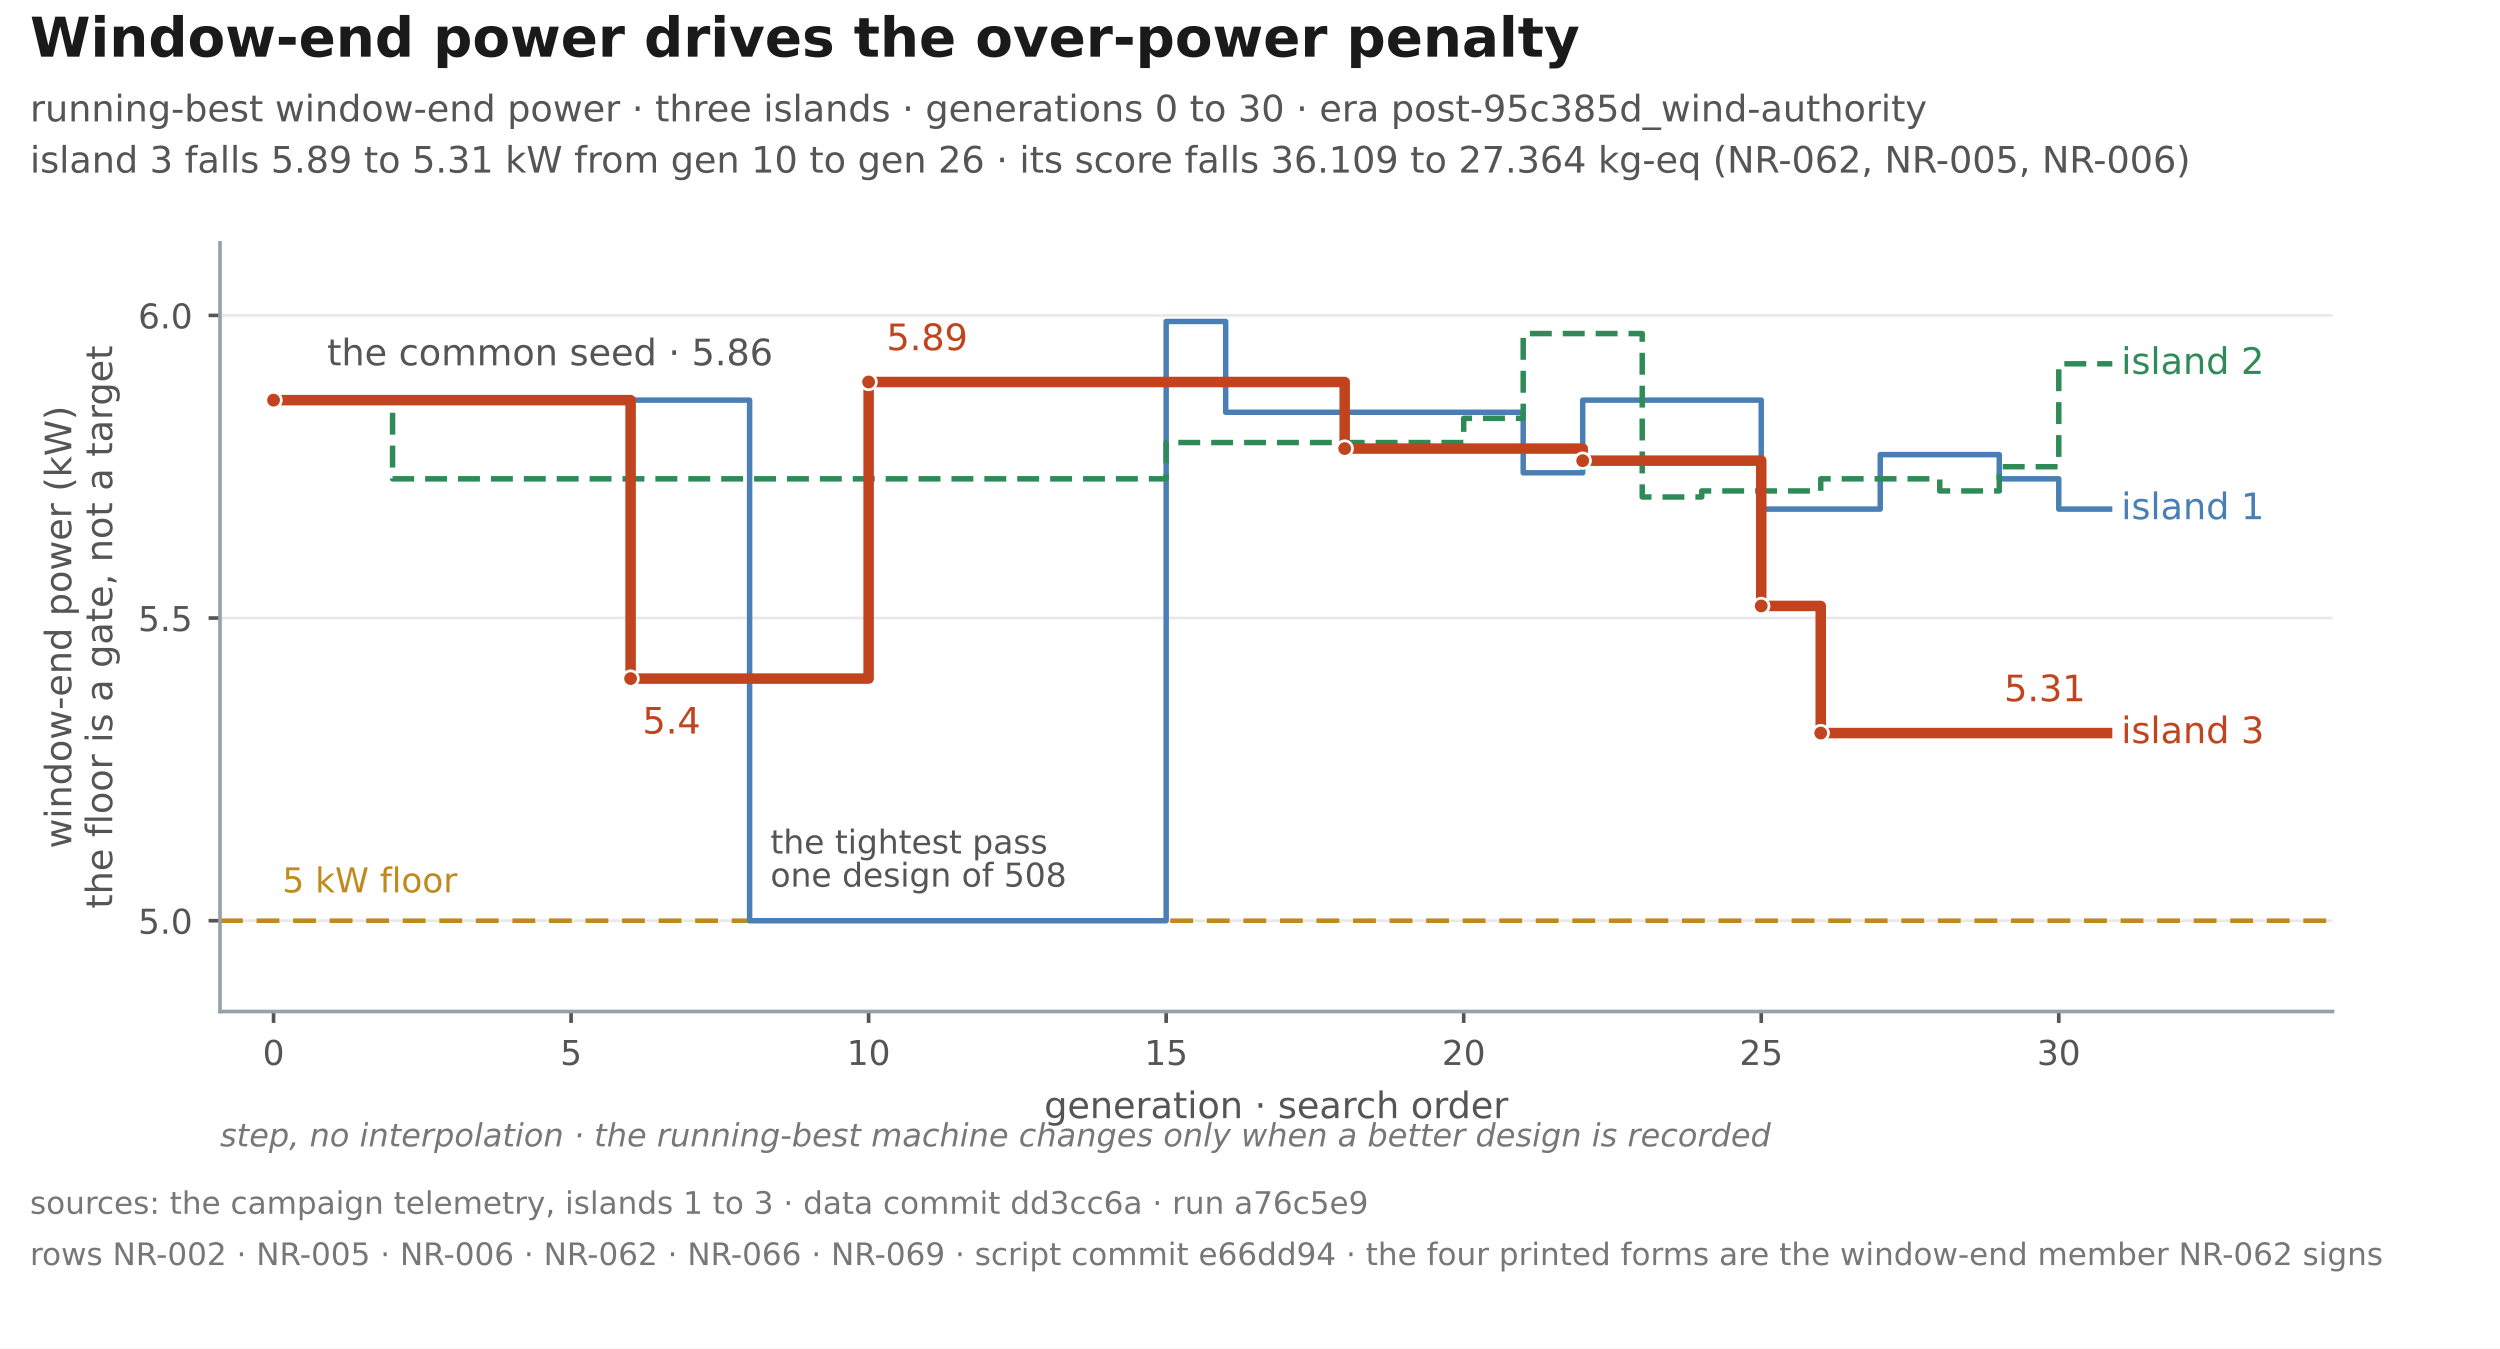
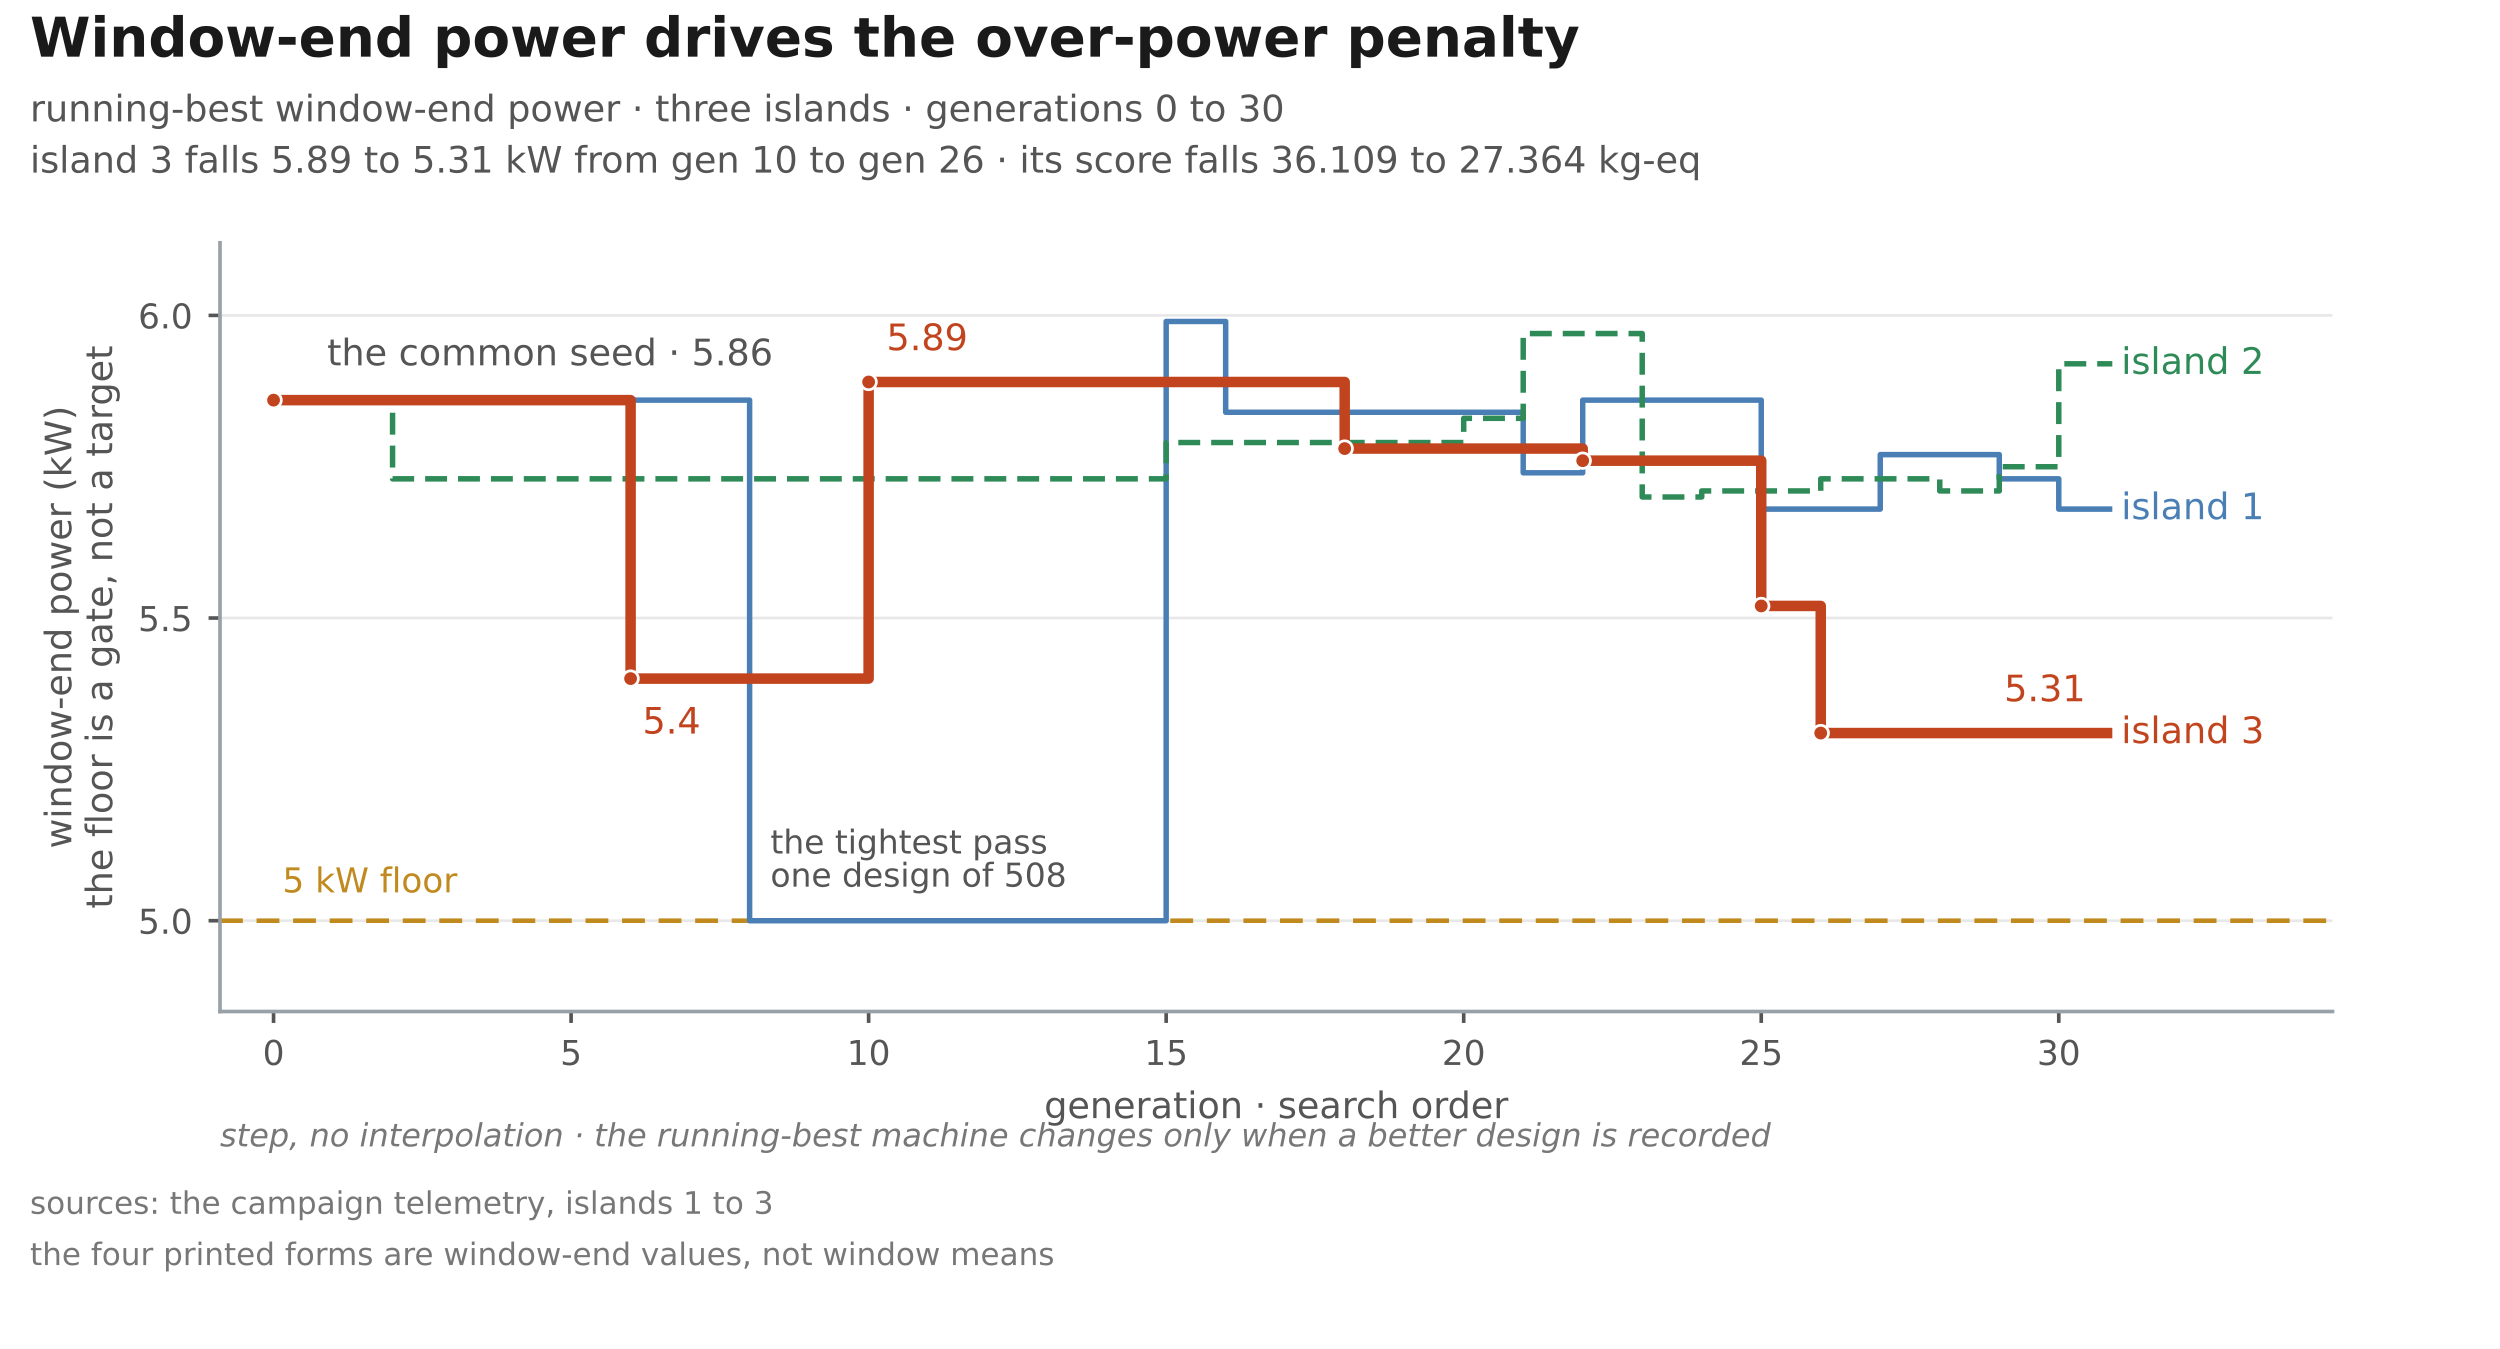
<svg xmlns="http://www.w3.org/2000/svg" xmlns:xlink="http://www.w3.org/1999/xlink" width="547.2pt" height="295.2pt" viewBox="0 0 547.2 295.2" version="1.1">
  <defs>
    <style type="text/css">*{stroke-linejoin: round; stroke-linecap: butt}</style>
  </defs>
  <g id="figure_1">
    <g id="patch_1">
      <path d="M 0 295.2  L 547.2 295.2  L 547.2 0  L 0 0  z " style="fill: #ffffff" />
    </g>
    <g id="axes_1">
      <g id="patch_2">
        <path d="M 48.154 221.4  L 510.538 221.4  L 510.538 53.136  L 48.154 53.136  z " style="fill: #ffffff" />
      </g>
      <g id="matplotlib.axis_1">
        <g id="xtick_1">
          <g id="line2d_1">
            <defs>
              <path id="mfeaf251d12" d="M 0 0  L 0 2.5  " style="stroke: #555555; stroke-width: 0.8" />
            </defs>
            <g>
              <use xlink:href="#mfeaf251d12" x="59.876" y="221.4" style="fill: #555555; stroke: #555555; stroke-width: 0.8" />
            </g>
          </g>
          <g id="text_1">
            <text style="font-size: 7.5px; font-family: 'DejaVu Sans', 'Bitstream Vera Sans', 'Computer Modern Sans Serif', 'Lucida Grande', 'Verdana', 'Geneva', 'Lucid', 'Arial', 'Helvetica', 'Avant Garde', sans-serif; text-anchor: middle; fill: #555555" x="59.876" y="233.099" transform="rotate(-0 59.87601 233.0988)">0</text>
          </g>
        </g>
        <g id="xtick_2">
          <g id="line2d_2">
            <g>
              <use xlink:href="#mfeaf251d12" x="125.001" y="221.4" style="fill: #555555; stroke: #555555; stroke-width: 0.8" />
            </g>
          </g>
          <g id="text_2">
            <text style="font-size: 7.5px; font-family: 'DejaVu Sans', 'Bitstream Vera Sans', 'Computer Modern Sans Serif', 'Lucida Grande', 'Verdana', 'Geneva', 'Lucid', 'Arial', 'Helvetica', 'Avant Garde', sans-serif; text-anchor: middle; fill: #555555" x="125.001" y="233.099" transform="rotate(-0 125.0005 233.0988)">5</text>
          </g>
        </g>
        <g id="xtick_3">
          <g id="line2d_3">
            <g>
              <use xlink:href="#mfeaf251d12" x="190.125" y="221.4" style="fill: #555555; stroke: #555555; stroke-width: 0.8" />
            </g>
          </g>
          <g id="text_3">
            <text style="font-size: 7.5px; font-family: 'DejaVu Sans', 'Bitstream Vera Sans', 'Computer Modern Sans Serif', 'Lucida Grande', 'Verdana', 'Geneva', 'Lucid', 'Arial', 'Helvetica', 'Avant Garde', sans-serif; text-anchor: middle; fill: #555555" x="190.125" y="233.099" transform="rotate(-0 190.125 233.0988)">10</text>
          </g>
        </g>
        <g id="xtick_4">
          <g id="line2d_4">
            <g>
              <use xlink:href="#mfeaf251d12" x="255.25" y="221.4" style="fill: #555555; stroke: #555555; stroke-width: 0.8" />
            </g>
          </g>
          <g id="text_4">
            <text style="font-size: 7.5px; font-family: 'DejaVu Sans', 'Bitstream Vera Sans', 'Computer Modern Sans Serif', 'Lucida Grande', 'Verdana', 'Geneva', 'Lucid', 'Arial', 'Helvetica', 'Avant Garde', sans-serif; text-anchor: middle; fill: #555555" x="255.25" y="233.099" transform="rotate(-0 255.2495 233.0988)">15</text>
          </g>
        </g>
        <g id="xtick_5">
          <g id="line2d_5">
            <g>
              <use xlink:href="#mfeaf251d12" x="320.374" y="221.4" style="fill: #555555; stroke: #555555; stroke-width: 0.8" />
            </g>
          </g>
          <g id="text_5">
            <text style="font-size: 7.5px; font-family: 'DejaVu Sans', 'Bitstream Vera Sans', 'Computer Modern Sans Serif', 'Lucida Grande', 'Verdana', 'Geneva', 'Lucid', 'Arial', 'Helvetica', 'Avant Garde', sans-serif; text-anchor: middle; fill: #555555" x="320.374" y="233.099" transform="rotate(-0 320.374 233.0988)">20</text>
          </g>
        </g>
        <g id="xtick_6">
          <g id="line2d_6">
            <g>
              <use xlink:href="#mfeaf251d12" x="385.499" y="221.4" style="fill: #555555; stroke: #555555; stroke-width: 0.8" />
            </g>
          </g>
          <g id="text_6">
            <text style="font-size: 7.5px; font-family: 'DejaVu Sans', 'Bitstream Vera Sans', 'Computer Modern Sans Serif', 'Lucida Grande', 'Verdana', 'Geneva', 'Lucid', 'Arial', 'Helvetica', 'Avant Garde', sans-serif; text-anchor: middle; fill: #555555" x="385.499" y="233.099" transform="rotate(-0 385.4985 233.0988)">25</text>
          </g>
        </g>
        <g id="xtick_7">
          <g id="line2d_7">
            <g>
              <use xlink:href="#mfeaf251d12" x="450.623" y="221.4" style="fill: #555555; stroke: #555555; stroke-width: 0.8" />
            </g>
          </g>
          <g id="text_7">
            <text style="font-size: 7.5px; font-family: 'DejaVu Sans', 'Bitstream Vera Sans', 'Computer Modern Sans Serif', 'Lucida Grande', 'Verdana', 'Geneva', 'Lucid', 'Arial', 'Helvetica', 'Avant Garde', sans-serif; text-anchor: middle; fill: #555555" x="450.623" y="233.099" transform="rotate(-0 450.6231 233.0988)">30</text>
          </g>
        </g>
        <g id="text_8">
          <text style="font-size: 8px; font-family: 'DejaVu Sans', 'Bitstream Vera Sans', 'Computer Modern Sans Serif', 'Lucida Grande', 'Verdana', 'Geneva', 'Lucid', 'Arial', 'Helvetica', 'Avant Garde', sans-serif; text-anchor: middle; fill: #555555" x="279.346" y="244.737" transform="rotate(-0 279.3456 244.7373)">generation · search order</text>
        </g>
      </g>
      <g id="matplotlib.axis_2">
        <g id="ytick_1">
          <g id="line2d_8">
            <path d="M 48.154 201.526  L 510.538 201.526  " clip-path="url(#pc673680d05)" style="fill: none; stroke: #e8e8e8; stroke-width: 0.6; stroke-linecap: square" />
          </g>
          <g id="line2d_9">
            <defs>
              <path id="mb1d313aced" d="M 0 0  L -2.5 0  " style="stroke: #555555; stroke-width: 0.8" />
            </defs>
            <g>
              <use xlink:href="#mb1d313aced" x="48.154" y="201.526" style="fill: #555555; stroke: #555555; stroke-width: 0.8" />
            </g>
          </g>
          <g id="text_9">
            <text style="font-size: 7.5px; font-family: 'DejaVu Sans', 'Bitstream Vera Sans', 'Computer Modern Sans Serif', 'Lucida Grande', 'Verdana', 'Geneva', 'Lucid', 'Arial', 'Helvetica', 'Avant Garde', sans-serif; text-anchor: end; fill: #555555" x="42.154" y="204.376" transform="rotate(-0 42.1536 204.3757)">5.0</text>
          </g>
        </g>
        <g id="ytick_2">
          <g id="line2d_10">
            <path d="M 48.154 135.281  L 510.538 135.281  " clip-path="url(#pc673680d05)" style="fill: none; stroke: #e8e8e8; stroke-width: 0.6; stroke-linecap: square" />
          </g>
          <g id="line2d_11">
            <g>
              <use xlink:href="#mb1d313aced" x="48.154" y="135.281" style="fill: #555555; stroke: #555555; stroke-width: 0.8" />
            </g>
          </g>
          <g id="text_10">
            <text style="font-size: 7.5px; font-family: 'DejaVu Sans', 'Bitstream Vera Sans', 'Computer Modern Sans Serif', 'Lucida Grande', 'Verdana', 'Geneva', 'Lucid', 'Arial', 'Helvetica', 'Avant Garde', sans-serif; text-anchor: end; fill: #555555" x="42.154" y="138.13" transform="rotate(-0 42.1536 138.13)">5.5</text>
          </g>
        </g>
        <g id="ytick_3">
          <g id="line2d_12">
            <path d="M 48.154 69.035  L 510.538 69.035  " clip-path="url(#pc673680d05)" style="fill: none; stroke: #e8e8e8; stroke-width: 0.6; stroke-linecap: square" />
          </g>
          <g id="line2d_13">
            <g>
              <use xlink:href="#mb1d313aced" x="48.154" y="69.035" style="fill: #555555; stroke: #555555; stroke-width: 0.8" />
            </g>
          </g>
          <g id="text_11">
            <text style="font-size: 7.5px; font-family: 'DejaVu Sans', 'Bitstream Vera Sans', 'Computer Modern Sans Serif', 'Lucida Grande', 'Verdana', 'Geneva', 'Lucid', 'Arial', 'Helvetica', 'Avant Garde', sans-serif; text-anchor: end; fill: #555555" x="42.154" y="71.884" transform="rotate(-0 42.1536 71.88438)">6.0</text>
          </g>
        </g>
        <g id="text_12">
          <text style="font-size: 8px; font-family: 'DejaVu Sans', 'Bitstream Vera Sans', 'Computer Modern Sans Serif', 'Lucida Grande', 'Verdana', 'Geneva', 'Lucid', 'Arial', 'Helvetica', 'Avant Garde', sans-serif; fill: #555555" transform="translate(15.60426 185.7211) rotate(-90)">window-end power (kW)</text>
          <text style="font-size: 8px; font-family: 'DejaVu Sans', 'Bitstream Vera Sans', 'Computer Modern Sans Serif', 'Lucida Grande', 'Verdana', 'Geneva', 'Lucid', 'Arial', 'Helvetica', 'Avant Garde', sans-serif; fill: #555555" transform="translate(24.56251 198.8918) rotate(-90)">the floor is a gate, not a target</text>
        </g>
      </g>
      <g id="line2d_14">
        <path d="M 48.154 201.526  L 510.538 201.526  " clip-path="url(#pc673680d05)" style="fill: none; stroke-dasharray: 5,3; stroke-dashoffset: 0; stroke: #c08a1e" />
      </g>
      <g id="patch_3">
        <path d="M 48.154 221.4  L 48.154 53.136  " style="fill: none; stroke: #98a0a8; stroke-width: 0.8; stroke-linejoin: miter; stroke-linecap: square" />
      </g>
      <g id="patch_4">
        <path d="M 48.154 221.4  L 510.538 221.4  " style="fill: none; stroke: #98a0a8; stroke-width: 0.8; stroke-linejoin: miter; stroke-linecap: square" />
      </g>
      <g id="line2d_15">
        <path d="M 59.876 87.584  L 72.901 87.584  L 72.901 87.584  L 85.926 87.584  L 85.926 87.584  L 98.951 87.584  L 98.951 87.584  L 111.976 87.584  L 111.976 87.584  L 125.001 87.584  L 125.001 87.584  L 138.025 87.584  L 138.025 87.584  L 151.05 87.584  L 151.05 87.584  L 164.075 87.584  L 164.075 201.526  L 177.1 201.526  L 177.1 201.526  L 190.125 201.526  L 190.125 201.526  L 203.15 201.526  L 203.15 201.526  L 216.175 201.526  L 216.175 201.526  L 229.2 201.526  L 229.2 201.526  L 242.225 201.526  L 242.225 201.526  L 255.25 201.526  L 255.25 70.36  L 268.274 70.36  L 268.274 90.234  L 281.299 90.234  L 281.299 90.234  L 294.324 90.234  L 294.324 90.234  L 307.349 90.234  L 307.349 90.234  L 320.374 90.234  L 320.374 90.234  L 333.399 90.234  L 333.399 103.483  L 346.424 103.483  L 346.424 87.584  L 359.449 87.584  L 359.449 87.584  L 372.474 87.584  L 372.474 87.584  L 385.499 87.584  L 385.499 111.432  L 398.523 111.432  L 398.523 111.432  L 411.548 111.432  L 411.548 99.508  L 424.573 99.508  L 424.573 99.508  L 437.598 99.508  L 437.598 104.808  L 450.623 104.808  L 450.623 111.432  L 462.345 111.432  L 462.345 111.432  " clip-path="url(#pc673680d05)" style="fill: none; stroke: #4a7fb5; stroke-width: 1.2" />
      </g>
      <g id="line2d_16">
        <path d="M 59.876 87.584  L 72.901 87.584  L 72.901 87.584  L 85.926 87.584  L 85.926 104.808  L 98.951 104.808  L 98.951 104.808  L 111.976 104.808  L 111.976 104.808  L 125.001 104.808  L 125.001 104.808  L 138.025 104.808  L 138.025 104.808  L 151.05 104.808  L 151.05 104.808  L 164.075 104.808  L 164.075 104.808  L 177.1 104.808  L 177.1 104.808  L 190.125 104.808  L 190.125 104.808  L 203.15 104.808  L 203.15 104.808  L 216.175 104.808  L 216.175 104.808  L 229.2 104.808  L 229.2 104.808  L 242.225 104.808  L 242.225 104.808  L 255.25 104.808  L 255.25 96.858  L 268.274 96.858  L 268.274 96.858  L 281.299 96.858  L 281.299 96.858  L 294.324 96.858  L 294.324 96.858  L 307.349 96.858  L 307.349 96.858  L 320.374 96.858  L 320.374 91.558  L 333.399 91.558  L 333.399 73.01  L 346.424 73.01  L 346.424 73.01  L 359.449 73.01  L 359.449 108.782  L 372.474 108.782  L 372.474 107.457  L 385.499 107.457  L 385.499 107.457  L 398.523 107.457  L 398.523 104.808  L 411.548 104.808  L 411.548 104.808  L 424.573 104.808  L 424.573 107.457  L 437.598 107.457  L 437.598 102.158  L 450.623 102.158  L 450.623 79.634  L 462.345 79.634  L 462.345 79.634  " clip-path="url(#pc673680d05)" style="fill: none; stroke-dasharray: 4.8,2.4; stroke-dashoffset: 0; stroke: #2e8b57; stroke-width: 1.2" />
      </g>
      <g id="line2d_17">
        <path d="M 59.876 87.584  L 72.901 87.584  L 72.901 87.584  L 85.926 87.584  L 85.926 87.584  L 98.951 87.584  L 98.951 87.584  L 111.976 87.584  L 111.976 87.584  L 125.001 87.584  L 125.001 87.584  L 138.025 87.584  L 138.025 148.53  L 151.05 148.53  L 151.05 148.53  L 164.075 148.53  L 164.075 148.53  L 177.1 148.53  L 177.1 148.53  L 190.125 148.53  L 190.125 83.609  L 203.15 83.609  L 203.15 83.609  L 216.175 83.609  L 216.175 83.609  L 229.2 83.609  L 229.2 83.609  L 242.225 83.609  L 242.225 83.609  L 255.25 83.609  L 255.25 83.609  L 268.274 83.609  L 268.274 83.609  L 281.299 83.609  L 281.299 83.609  L 294.324 83.609  L 294.324 98.183  L 307.349 98.183  L 307.349 98.183  L 320.374 98.183  L 320.374 98.183  L 333.399 98.183  L 333.399 98.183  L 346.424 98.183  L 346.424 100.833  L 359.449 100.833  L 359.449 100.833  L 372.474 100.833  L 372.474 100.833  L 385.499 100.833  L 385.499 132.631  L 398.523 132.631  L 398.523 160.454  L 411.548 160.454  L 411.548 160.454  L 424.573 160.454  L 424.573 160.454  L 437.598 160.454  L 437.598 160.454  L 450.623 160.454  L 450.623 160.454  L 462.345 160.454  L 462.345 160.454  " clip-path="url(#pc673680d05)" style="fill: none; stroke: #c1441e; stroke-width: 2.3" />
      </g>
      <g id="line2d_18">
        <defs>
          <path id="md0a93bd3d2" d="M 0 1.7  C 0.451 1.7 0.883 1.521 1.202 1.202  C 1.521 0.883 1.7 0.451 1.7 0  C 1.7 -0.451 1.521 -0.883 1.202 -1.202  C 0.883 -1.521 0.451 -1.7 0 -1.7  C -0.451 -1.7 -0.883 -1.521 -1.202 -1.202  C -1.521 -0.883 -1.7 -0.451 -1.7 0  C -1.7 0.451 -1.521 0.883 -1.202 1.202  C -0.883 1.521 -0.451 1.7 0 1.7  z " style="stroke: #ffffff; stroke-width: 0.6" />
        </defs>
        <g clip-path="url(#pc673680d05)">
          <use xlink:href="#md0a93bd3d2" x="59.876" y="87.584" style="fill: #c1441e; stroke: #ffffff; stroke-width: 0.6" />
          <use xlink:href="#md0a93bd3d2" x="138.025" y="148.53" style="fill: #c1441e; stroke: #ffffff; stroke-width: 0.6" />
          <use xlink:href="#md0a93bd3d2" x="190.125" y="83.609" style="fill: #c1441e; stroke: #ffffff; stroke-width: 0.6" />
          <use xlink:href="#md0a93bd3d2" x="294.324" y="98.183" style="fill: #c1441e; stroke: #ffffff; stroke-width: 0.6" />
          <use xlink:href="#md0a93bd3d2" x="346.424" y="100.833" style="fill: #c1441e; stroke: #ffffff; stroke-width: 0.6" />
          <use xlink:href="#md0a93bd3d2" x="385.499" y="132.631" style="fill: #c1441e; stroke: #ffffff; stroke-width: 0.6" />
          <use xlink:href="#md0a93bd3d2" x="398.523" y="160.454" style="fill: #c1441e; stroke: #ffffff; stroke-width: 0.6" />
        </g>
      </g>
      <g id="text_13">
        <text style="font-size: 7.5px; font-family: 'DejaVu Sans', 'Bitstream Vera Sans', 'Computer Modern Sans Serif', 'Lucida Grande', 'Verdana', 'Geneva', 'Lucid', 'Arial', 'Helvetica', 'Avant Garde', sans-serif; text-anchor: start; fill: #c08a1e" x="61.83" y="195.329" transform="rotate(-0 61.82975 195.3293)">5 kW floor</text>
      </g>
      <g id="text_14">
        <g id="patch_5">
          <path d="M 168.634 196.572  L 233.467 196.572  Q 234.475 196.572 234.475 195.564  L 234.475 181.354  Q 234.475 180.346 233.467 180.346  L 168.634 180.346  Q 167.626 180.346 167.626 181.354  L 167.626 195.564  Q 167.626 196.572 168.634 196.572  z " style="fill: #ffffff; opacity: 0.93" />
        </g>
        <text style="font-size: 7.2px; font-family: 'DejaVu Sans', 'Bitstream Vera Sans', 'Computer Modern Sans Serif', 'Lucida Grande', 'Verdana', 'Geneva', 'Lucid', 'Arial', 'Helvetica', 'Avant Garde', sans-serif; fill: #555555" transform="translate(168.6339 186.825)">the tightest pass</text>
        <text style="font-size: 7.2px; font-family: 'DejaVu Sans', 'Bitstream Vera Sans', 'Computer Modern Sans Serif', 'Lucida Grande', 'Verdana', 'Geneva', 'Lucid', 'Arial', 'Helvetica', 'Avant Garde', sans-serif; fill: #555555" transform="translate(168.6339 194.0668)">one design of 508</text>
      </g>
      <g id="text_15">
        <g id="patch_6">
          <path d="M 71.598 82.742  L 169.187 82.742  Q 170.307 82.742 170.307 81.622  L 170.307 73.879  Q 170.307 72.759 169.187 72.759  L 71.598 72.759  Q 70.478 72.759 70.478 73.879  L 70.478 81.622  Q 70.478 82.742 71.598 82.742  z " style="fill: #ffffff; opacity: 0.93" />
        </g>
        <text style="font-size: 8px; font-family: 'DejaVu Sans', 'Bitstream Vera Sans', 'Computer Modern Sans Serif', 'Lucida Grande', 'Verdana', 'Geneva', 'Lucid', 'Arial', 'Helvetica', 'Avant Garde', sans-serif; text-anchor: start; fill: #555555" x="71.598" y="79.958" transform="rotate(-0 71.59842 79.95789)">the common seed · 5.86</text>
      </g>
      <g id="text_16">
        <g id="patch_7">
          <path d="M 140.63 163.354  L 153.353 163.354  Q 154.473 163.354 154.473 162.234  L 154.473 154.492  Q 154.473 153.372 153.353 153.372  L 140.63 153.372  Q 139.51 153.372 139.51 154.492  L 139.51 162.234  Q 139.51 163.354 140.63 163.354  z " style="fill: #ffffff; opacity: 0.93" />
        </g>
        <text style="font-size: 8px; font-family: 'DejaVu Sans', 'Bitstream Vera Sans', 'Computer Modern Sans Serif', 'Lucida Grande', 'Verdana', 'Geneva', 'Lucid', 'Arial', 'Helvetica', 'Avant Garde', sans-serif; text-anchor: start; fill: #c1441e" x="140.63" y="160.571" transform="rotate(-0 140.6304 160.5706)">5.4</text>
      </g>
      <g id="text_17">
        <g id="patch_8">
          <path d="M 194.032 79.429  L 211.845 79.429  Q 212.965 79.429 212.965 78.309  L 212.965 70.567  Q 212.965 69.447 211.845 69.447  L 194.032 69.447  Q 192.912 69.447 192.912 70.567  L 192.912 78.309  Q 192.912 79.429 194.032 79.429  z " style="fill: #ffffff; opacity: 0.93" />
        </g>
        <text style="font-size: 8px; font-family: 'DejaVu Sans', 'Bitstream Vera Sans', 'Computer Modern Sans Serif', 'Lucida Grande', 'Verdana', 'Geneva', 'Lucid', 'Arial', 'Helvetica', 'Avant Garde', sans-serif; text-anchor: start; fill: #c1441e" x="194.032" y="76.646" transform="rotate(-0 194.0325 76.6456)">5.89</text>
      </g>
      <g id="text_18">
        <g id="patch_9">
          <path d="M 438.672 156.274  L 456.484 156.274  Q 457.604 156.274 457.604 155.154  L 457.604 147.412  Q 457.604 146.292 456.484 146.292  L 438.672 146.292  Q 437.552 146.292 437.552 147.412  L 437.552 155.154  Q 437.552 156.274 438.672 156.274  z " style="fill: #ffffff; opacity: 0.93" />
        </g>
        <text style="font-size: 8px; font-family: 'DejaVu Sans', 'Bitstream Vera Sans', 'Computer Modern Sans Serif', 'Lucida Grande', 'Verdana', 'Geneva', 'Lucid', 'Arial', 'Helvetica', 'Avant Garde', sans-serif; text-anchor: end; fill: #c1441e" x="456.484" y="153.491" transform="rotate(-0 456.4843 153.4906)">5.31</text>
      </g>
      <g id="text_19">
        <g id="patch_10">
          <path d="M 464.299 84.626  L 495.595 84.626  Q 496.715 84.626 496.715 83.506  L 496.715 75.763  Q 496.715 74.643 495.595 74.643  L 464.299 74.643  Q 463.179 74.643 463.179 75.763  L 463.179 83.506  Q 463.179 84.626 464.299 84.626  z " style="fill: #ffffff; opacity: 0.93" />
        </g>
        <text style="font-size: 8px; font-family: 'DejaVu Sans', 'Bitstream Vera Sans', 'Computer Modern Sans Serif', 'Lucida Grande', 'Verdana', 'Geneva', 'Lucid', 'Arial', 'Helvetica', 'Avant Garde', sans-serif; text-anchor: start; fill: #2e8b57" x="464.299" y="81.842" transform="rotate(-0 464.2992 81.84177)">island 2</text>
      </g>
      <g id="text_20">
        <g id="patch_11">
          <path d="M 464.299 116.423  L 495.595 116.423  Q 496.715 116.423 496.715 115.303  L 496.715 107.561  Q 496.715 106.441 495.595 106.441  L 464.299 106.441  Q 463.179 106.441 463.179 107.561  L 463.179 115.303  Q 463.179 116.423 464.299 116.423  z " style="fill: #ffffff; opacity: 0.93" />
        </g>
        <text style="font-size: 8px; font-family: 'DejaVu Sans', 'Bitstream Vera Sans', 'Computer Modern Sans Serif', 'Lucida Grande', 'Verdana', 'Geneva', 'Lucid', 'Arial', 'Helvetica', 'Avant Garde', sans-serif; text-anchor: start; fill: #4a7fb5" x="464.299" y="113.64" transform="rotate(-0 464.2992 113.6397)">island 1</text>
      </g>
      <g id="text_21">
        <g id="patch_12">
          <path d="M 464.299 165.445  L 495.595 165.445  Q 496.715 165.445 496.715 164.325  L 496.715 156.583  Q 496.715 155.463 495.595 155.463  L 464.299 155.463  Q 463.179 155.463 463.179 156.583  L 463.179 164.325  Q 463.179 165.445 464.299 165.445  z " style="fill: #ffffff; opacity: 0.93" />
        </g>
        <text style="font-size: 8px; font-family: 'DejaVu Sans', 'Bitstream Vera Sans', 'Computer Modern Sans Serif', 'Lucida Grande', 'Verdana', 'Geneva', 'Lucid', 'Arial', 'Helvetica', 'Avant Garde', sans-serif; text-anchor: start; fill: #c1441e" x="464.299" y="162.661" transform="rotate(-0 464.2992 162.6615)">island 3</text>
      </g>
    </g>
    <g id="text_22">
      <text style="font-weight: 700; font-size: 12px; font-family: 'DejaVu Sans', 'Bitstream Vera Sans', 'Computer Modern Sans Serif', 'Lucida Grande', 'Verdana', 'Geneva', 'Lucid', 'Arial', 'Helvetica', 'Avant Garde', sans-serif; text-anchor: start; fill: #1a1a1a" x="6.566" y="12.398" transform="rotate(-0 6.5664 12.3984)">Window-end power drives the over-power penalty</text>
    </g>
    <g id="text_23">
-       <text style="font-size: 8px; font-family: 'DejaVu Sans', 'Bitstream Vera Sans', 'Computer Modern Sans Serif', 'Lucida Grande', 'Verdana', 'Geneva', 'Lucid', 'Arial', 'Helvetica', 'Avant Garde', sans-serif; text-anchor: start; fill: #555555" x="6.566" y="26.568" transform="rotate(-0 6.5664 26.568)">running-best window-end power · three islands · generations 0 to 30 · era post-95c385d_wind-authority</text>
+       <text style="font-size: 8px; font-family: 'DejaVu Sans', 'Bitstream Vera Sans', 'Computer Modern Sans Serif', 'Lucida Grande', 'Verdana', 'Geneva', 'Lucid', 'Arial', 'Helvetica', 'Avant Garde', sans-serif; text-anchor: start; fill: #555555" x="6.566" y="26.568" transform="rotate(-0 6.5664 26.568)">running-best window-end power · three islands · generations 0 to 30</text>
    </g>
    <g id="text_24">
-       <text style="font-size: 8px; font-family: 'DejaVu Sans', 'Bitstream Vera Sans', 'Computer Modern Sans Serif', 'Lucida Grande', 'Verdana', 'Geneva', 'Lucid', 'Arial', 'Helvetica', 'Avant Garde', sans-serif; text-anchor: start; fill: #555555" x="6.566" y="37.786" transform="rotate(-0 6.5664 37.7856)">island 3 falls 5.89 to 5.31 kW from gen 10 to gen 26 · its score falls 36.109 to 27.364 kg-eq (NR-062, NR-005, NR-006)</text>
+       <text style="font-size: 8px; font-family: 'DejaVu Sans', 'Bitstream Vera Sans', 'Computer Modern Sans Serif', 'Lucida Grande', 'Verdana', 'Geneva', 'Lucid', 'Arial', 'Helvetica', 'Avant Garde', sans-serif; text-anchor: start; fill: #555555" x="6.566" y="37.786" transform="rotate(-0 6.5664 37.7856)">island 3 falls 5.89 to 5.31 kW from gen 10 to gen 26 · its score falls 36.109 to 27.364 kg-eq</text>
    </g>
    <g id="text_25">
      <text style="font-style: italic; font-size: 7px; font-family: 'DejaVu Sans', 'Bitstream Vera Sans', 'Computer Modern Sans Serif', 'Lucida Grande', 'Verdana', 'Geneva', 'Lucid', 'Arial', 'Helvetica', 'Avant Garde', sans-serif; text-anchor: start; fill: #777777" x="48.154" y="250.92" transform="rotate(-0 48.1536 250.92)">step, no interpolation · the running-best machine changes only when a better design is recorded</text>
    </g>
    <g id="text_26">
-       <text style="font-size: 6.8px; font-family: 'DejaVu Sans', 'Bitstream Vera Sans', 'Computer Modern Sans Serif', 'Lucida Grande', 'Verdana', 'Geneva', 'Lucid', 'Arial', 'Helvetica', 'Avant Garde', sans-serif; text-anchor: start; fill: #777777" x="6.566" y="265.68" transform="rotate(-0 6.5664 265.68)">sources: the campaign telemetry, islands 1 to 3 · data commit dd3cc6a · run a76c5e9</text>
+       <text style="font-size: 6.8px; font-family: 'DejaVu Sans', 'Bitstream Vera Sans', 'Computer Modern Sans Serif', 'Lucida Grande', 'Verdana', 'Geneva', 'Lucid', 'Arial', 'Helvetica', 'Avant Garde', sans-serif; text-anchor: start; fill: #777777" x="6.566" y="265.68" transform="rotate(-0 6.5664 265.68)">sources: the campaign telemetry, islands 1 to 3</text>
    </g>
    <g id="text_27">
-       <text style="font-size: 6.8px; font-family: 'DejaVu Sans', 'Bitstream Vera Sans', 'Computer Modern Sans Serif', 'Lucida Grande', 'Verdana', 'Geneva', 'Lucid', 'Arial', 'Helvetica', 'Avant Garde', sans-serif; text-anchor: start; fill: #777777" x="6.566" y="276.898" transform="rotate(-0 6.5664 276.8976)">rows NR-002 · NR-005 · NR-006 · NR-062 · NR-066 · NR-069 · script commit e66dd94 · the four printed forms are the window-end member NR-062 signs</text>
+       <text style="font-size: 6.8px; font-family: 'DejaVu Sans', 'Bitstream Vera Sans', 'Computer Modern Sans Serif', 'Lucida Grande', 'Verdana', 'Geneva', 'Lucid', 'Arial', 'Helvetica', 'Avant Garde', sans-serif; text-anchor: start; fill: #777777" x="6.566" y="276.898" transform="rotate(-0 6.5664 276.8976)">the four printed forms are window-end values, not window means</text>
    </g>
  </g>
  <defs>
    <clipPath id="pc673680d05">
      <rect x="48.154" y="53.136" width="462.384" height="168.264" />
    </clipPath>
  </defs>
</svg>
